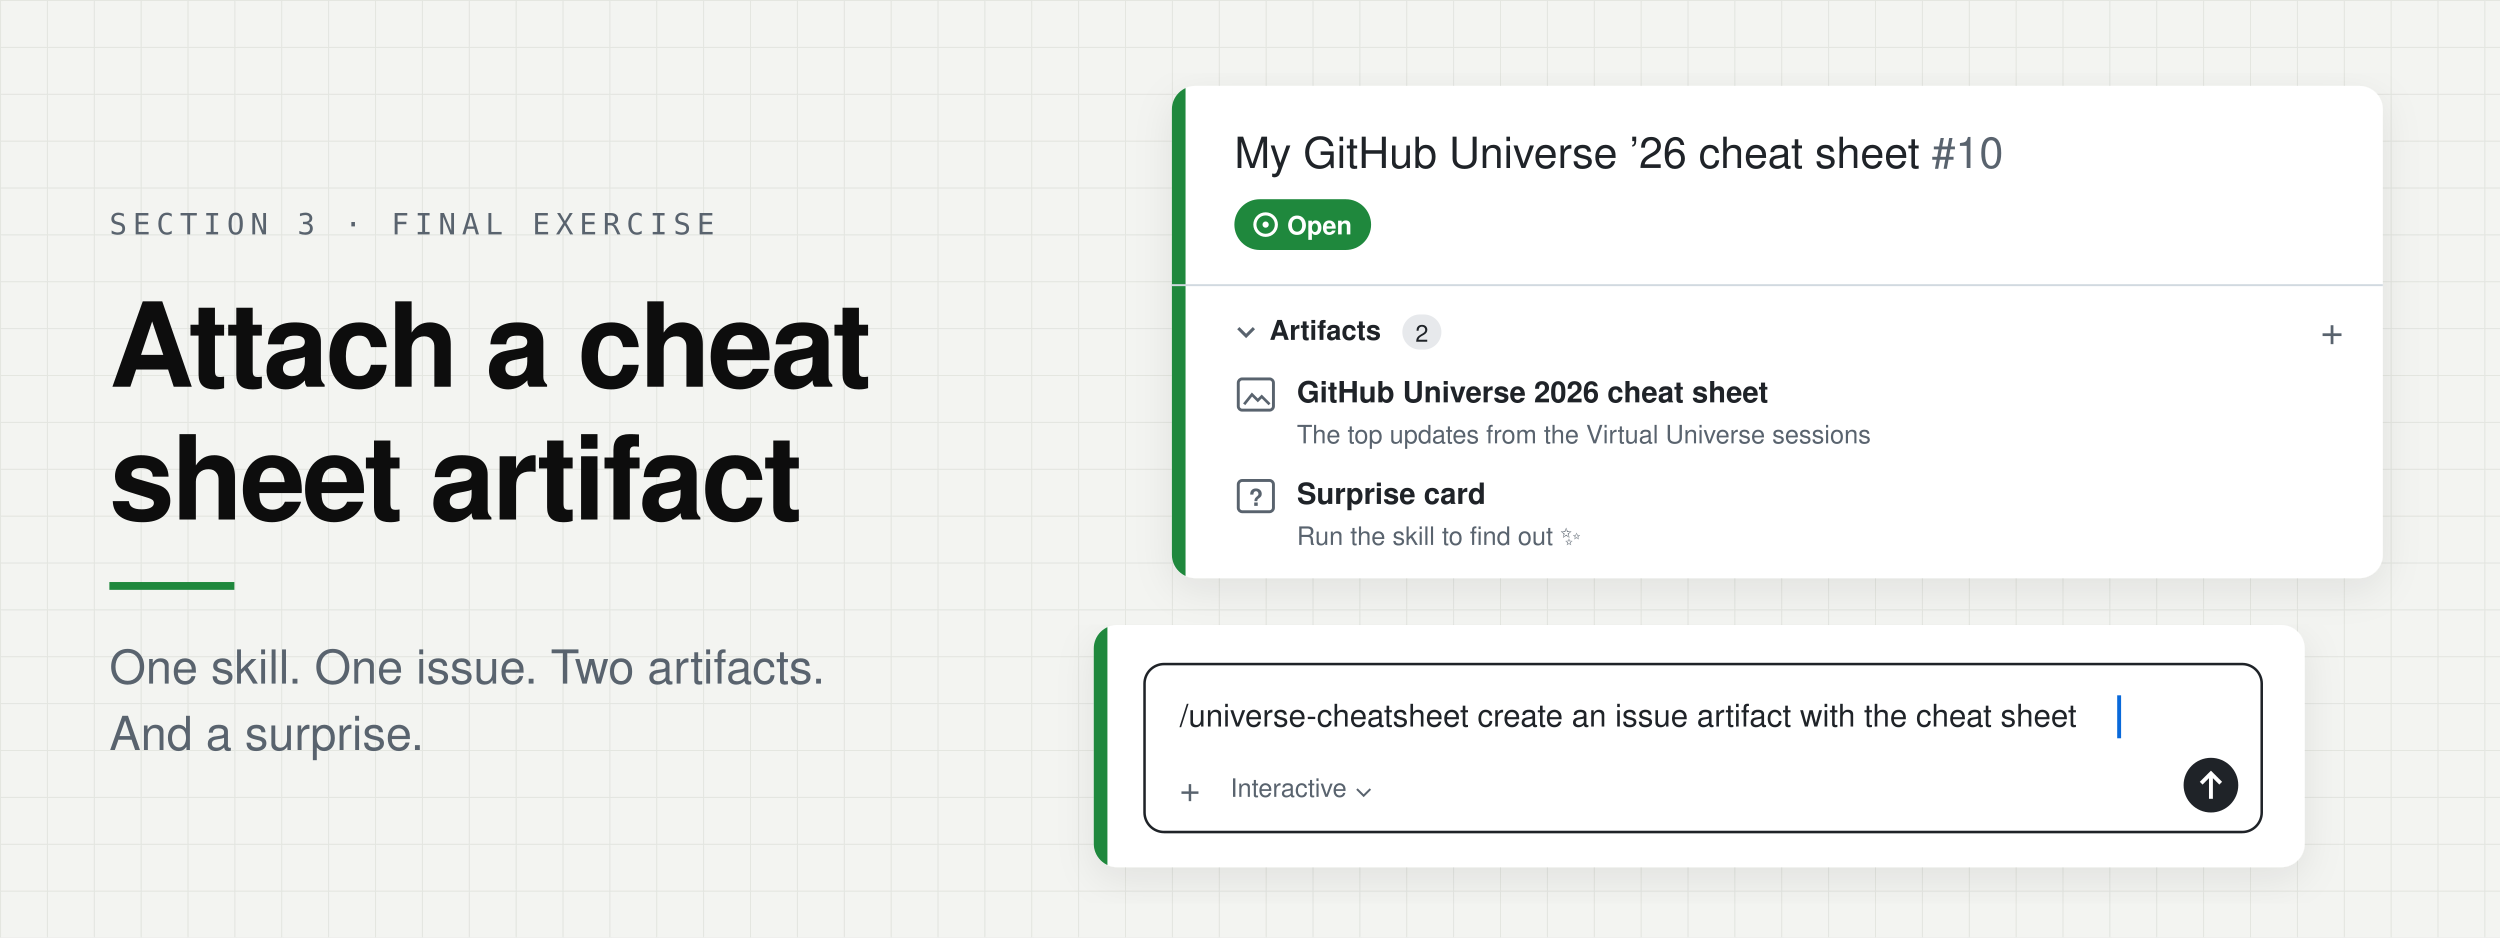
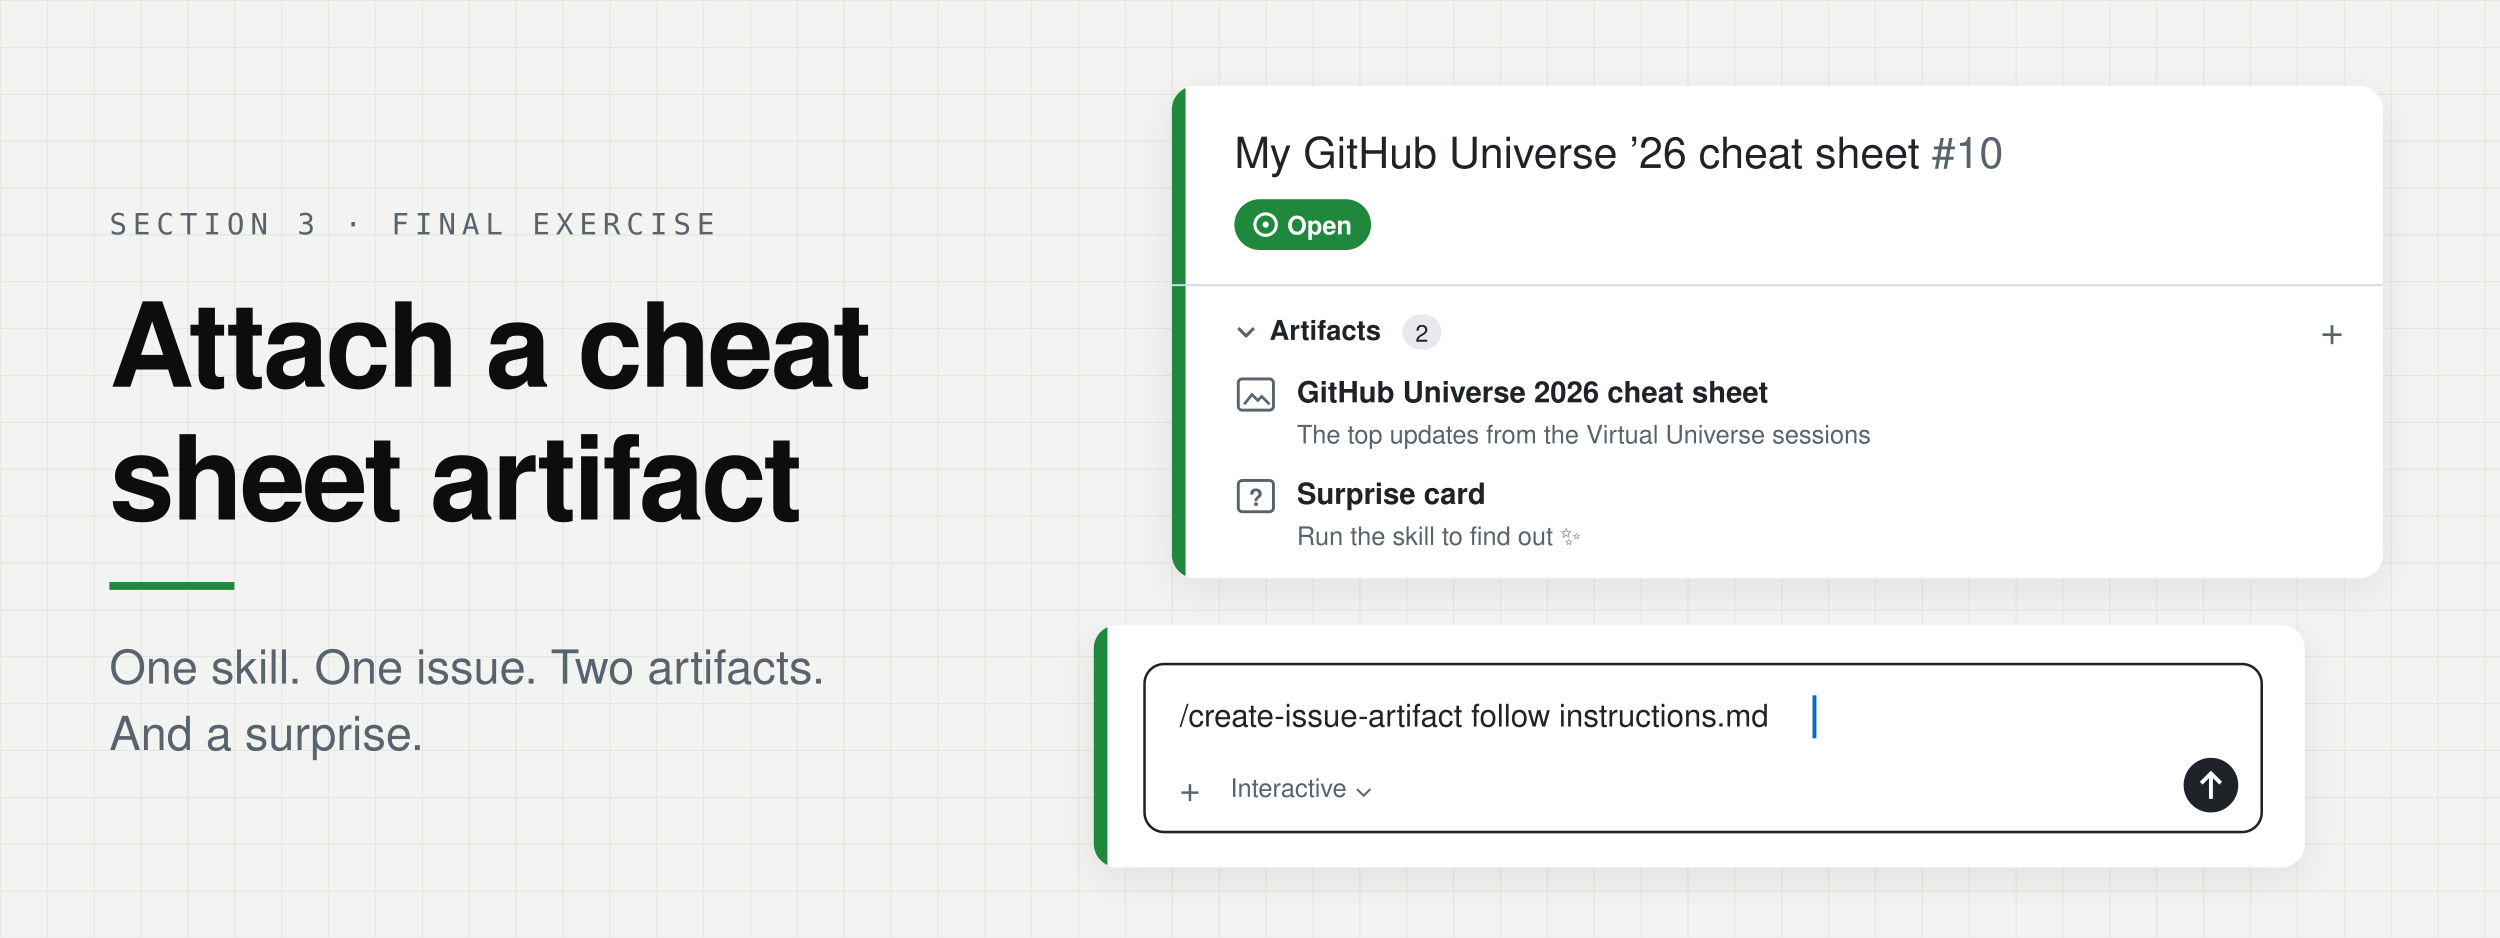
<svg xmlns="http://www.w3.org/2000/svg" viewBox="0 0 1280 480" width="1280" height="480" role="img" aria-label="Section 3 final exercise: Attach a cheat sheet artifact">
  <style>
    .s{font-family:"Mona Sans",-apple-system,BlinkMacSystemFont,"Segoe UI",Helvetica,Arial,sans-serif}
    .m{font-family:"Monaspace Neon",ui-monospace,SFMono-Regular,Menlo,Consolas,monospace}
  </style>
  <defs>
    <pattern id="grid" width="24" height="24" patternUnits="userSpaceOnUse">
      <path d="M24 0H0V24" fill="none" stroke="#e3e5e0" />
    </pattern>
    <filter id="sh" x="-5%" y="-5%" width="110%" height="120%">
      <feDropShadow dx="0" dy="6" stdDeviation="10" flood-color="#1f2328" flood-opacity=".08" />
    </filter>
    <clipPath id="c1">
      <rect x="600" y="44" width="620" height="252" rx="12" />
    </clipPath>
    <clipPath id="c2">
      <rect x="560" y="320" width="620" height="124" rx="12" />
    </clipPath>
  </defs>
  <rect width="1280" height="480" fill="#f3f4f1" />
  <rect width="1280" height="480" fill="url(#grid)" />
  <text x="56" y="120" class="m" font-size="15" letter-spacing="3" fill="#59636e">SECTION 3 · FINAL EXERCISE</text>
  <text x="56" y="198" class="s" font-size="60" font-weight="600" letter-spacing="-1.5" fill="#0d0d0d">Attach a cheat</text>
  <text x="56" y="266" class="s" font-size="60" font-weight="600" letter-spacing="-1.5" fill="#0d0d0d">sheet artifact</text>
  <rect x="56" y="298" width="64" height="4" fill="#1f883d" />
  <text x="56" y="350" class="s" font-size="24" fill="#59636e">One skill. One issue. Two artifacts.</text>
  <text x="56" y="384" class="s" font-size="24" fill="#59636e">And a surprise.</text>
  <g filter="url(#sh)">
    <rect x="600" y="44" width="620" height="252" rx="12" fill="#fff" />
  </g>
  <g clip-path="url(#c1)">
    <rect x="600" y="44" width="7" height="252" fill="#1f883d" />
  </g>
  <text x="632" y="86" class="s" font-size="22" fill="#1f2328">My GitHub Universe ’26 cheat sheet <tspan fill="#59636e">#10</tspan>
  </text>
  <rect x="632" y="102" width="70" height="26" rx="13" fill="#1f883d" />
  <circle cx="648" cy="115" r="5.5" fill="none" stroke="#fff" stroke-width="1.6" />
  <circle cx="648" cy="115" r="1.6" fill="#fff" />
  <text x="659" y="120" class="s" font-size="13" font-weight="600" fill="#fff">Open</text>
  <line x1="600" y1="146" x2="1220" y2="146" stroke="#d1d9e0" />
  <path d="M634 168l4 4 4-4" fill="none" stroke="#59636e" stroke-width="1.6" />
  <text x="650" y="174" class="s" font-size="14" font-weight="600" fill="#1f2328">Artifacts</text>
  <rect x="718" y="161" width="20" height="18" rx="9" fill="#e7e9ec" />
  <text x="728" y="175" class="s" font-size="12" text-anchor="middle" fill="#1f2328">2</text>
  <text x="1194" y="176" class="s" font-size="20" text-anchor="middle" fill="#59636e">+</text>
  <rect x="634" y="194" width="18" height="16" rx="2" fill="none" stroke="#59636e" stroke-width="1.5" />
  <path d="M637 207l4-5 3 3 2-2 4 4" fill="none" stroke="#59636e" stroke-width="1.4" />
  <text x="664" y="206" class="s" font-size="15" font-weight="600" fill="#1f2328">GitHub Universe 2026 cheat sheet</text>
  <text x="664" y="227" class="s" font-size="13" fill="#59636e">The top updates from the Virtual Universe sessions</text>
  <rect x="634" y="246" width="18" height="16" rx="2" fill="none" stroke="#59636e" stroke-width="1.5" />
  <text x="643" y="259" class="s" font-size="12" font-weight="700" text-anchor="middle" fill="#59636e">?</text>
  <text x="664" y="258" class="s" font-size="15" font-weight="600" fill="#1f2328">Surprise card</text>
  <text x="664" y="279" class="s" font-size="13" fill="#59636e">Run the skill to find out ✨</text>
  <g filter="url(#sh)">
    <rect x="560" y="320" width="620" height="124" rx="12" fill="#fff" />
  </g>
  <g clip-path="url(#c2)">
    <rect x="560" y="320" width="7" height="124" fill="#1f883d" />
  </g>
  <rect x="586" y="340" width="572" height="86" rx="10" fill="#fff" stroke="#1f2328" stroke-width="1.3" />
-   <text x="604" y="372" class="s" font-size="16" fill="#1f2328">/universe-cheatsheet create an issue artifact with the cheat sheet</text>
-   <rect x="1084" y="356" width="2" height="22" fill="#0969da" />
+   <text x="604" y="372" class="s" font-size="16" fill="#1f2328">/create-issue-artifact follow instructions.md</text>
+   <rect x="928" y="356" width="2" height="22" fill="#0969da" />
  <text x="604" y="410" class="s" font-size="18" fill="#59636e">+</text>
  <text x="630" y="408" class="s" font-size="13" fill="#59636e">Interactive ⌄</text>
  <circle cx="1132" cy="402" r="14" fill="#1f2328" />
  <path d="M1132 409v-13m-5 5l5-5 5 5" fill="none" stroke="#fff" stroke-width="2" />
</svg>
